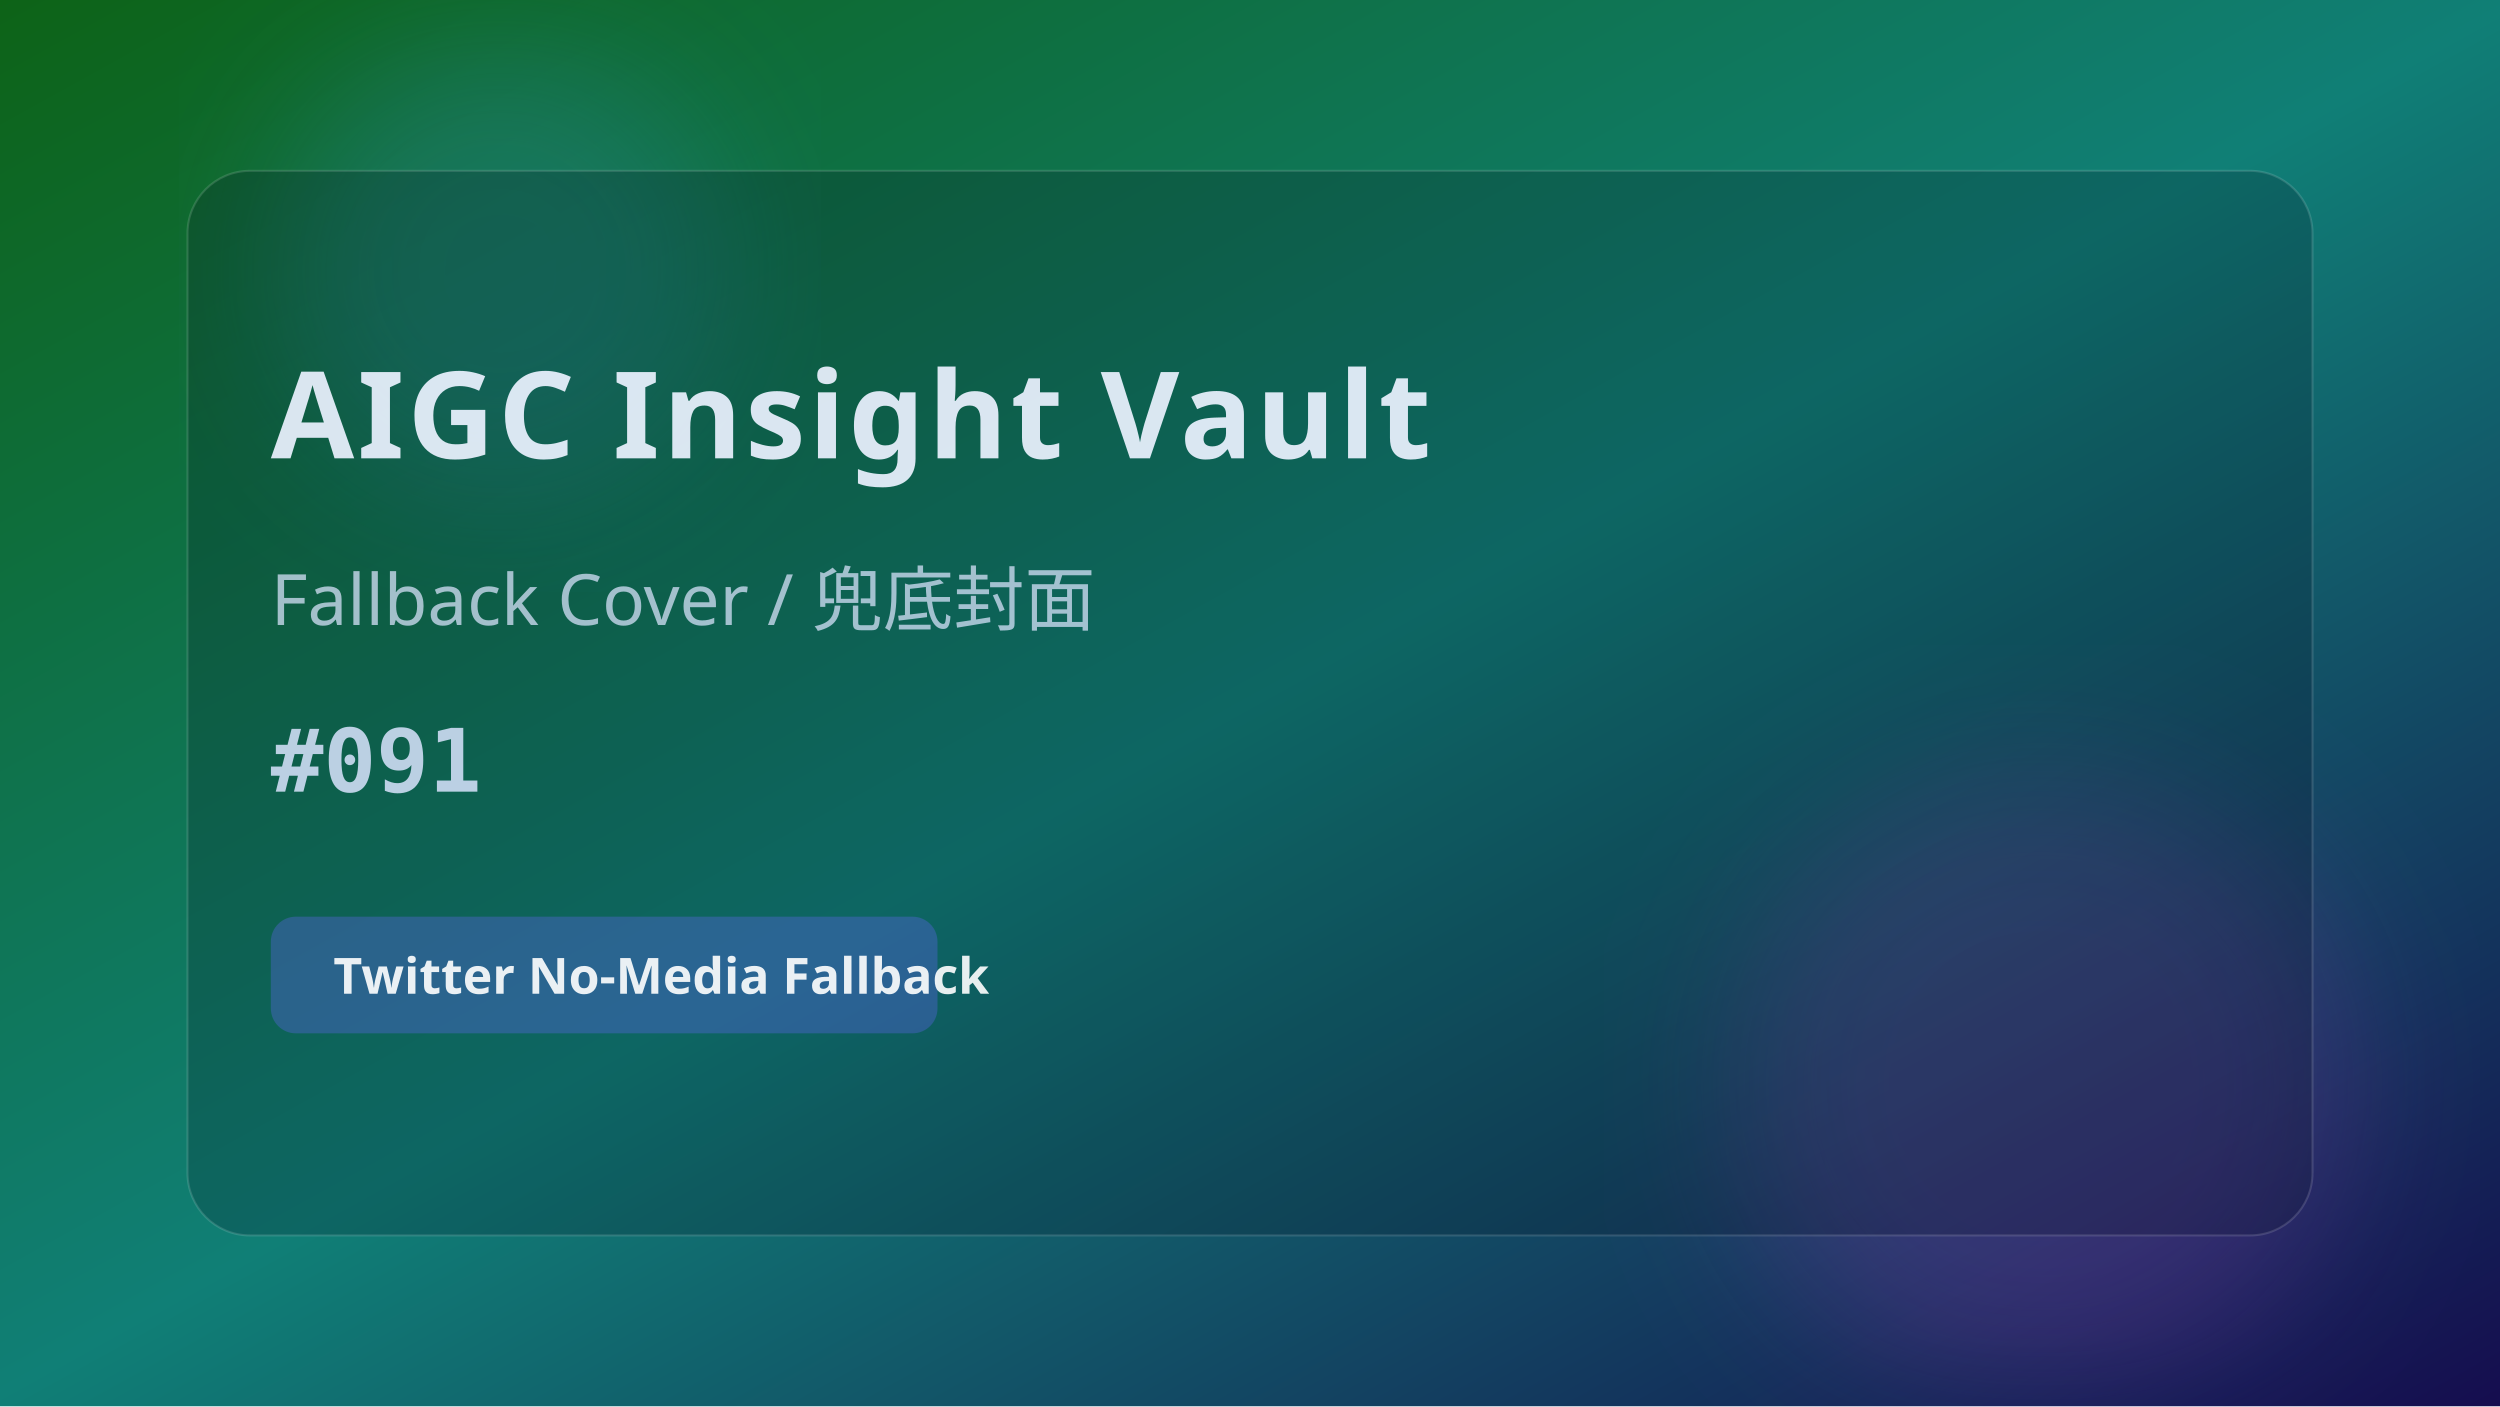
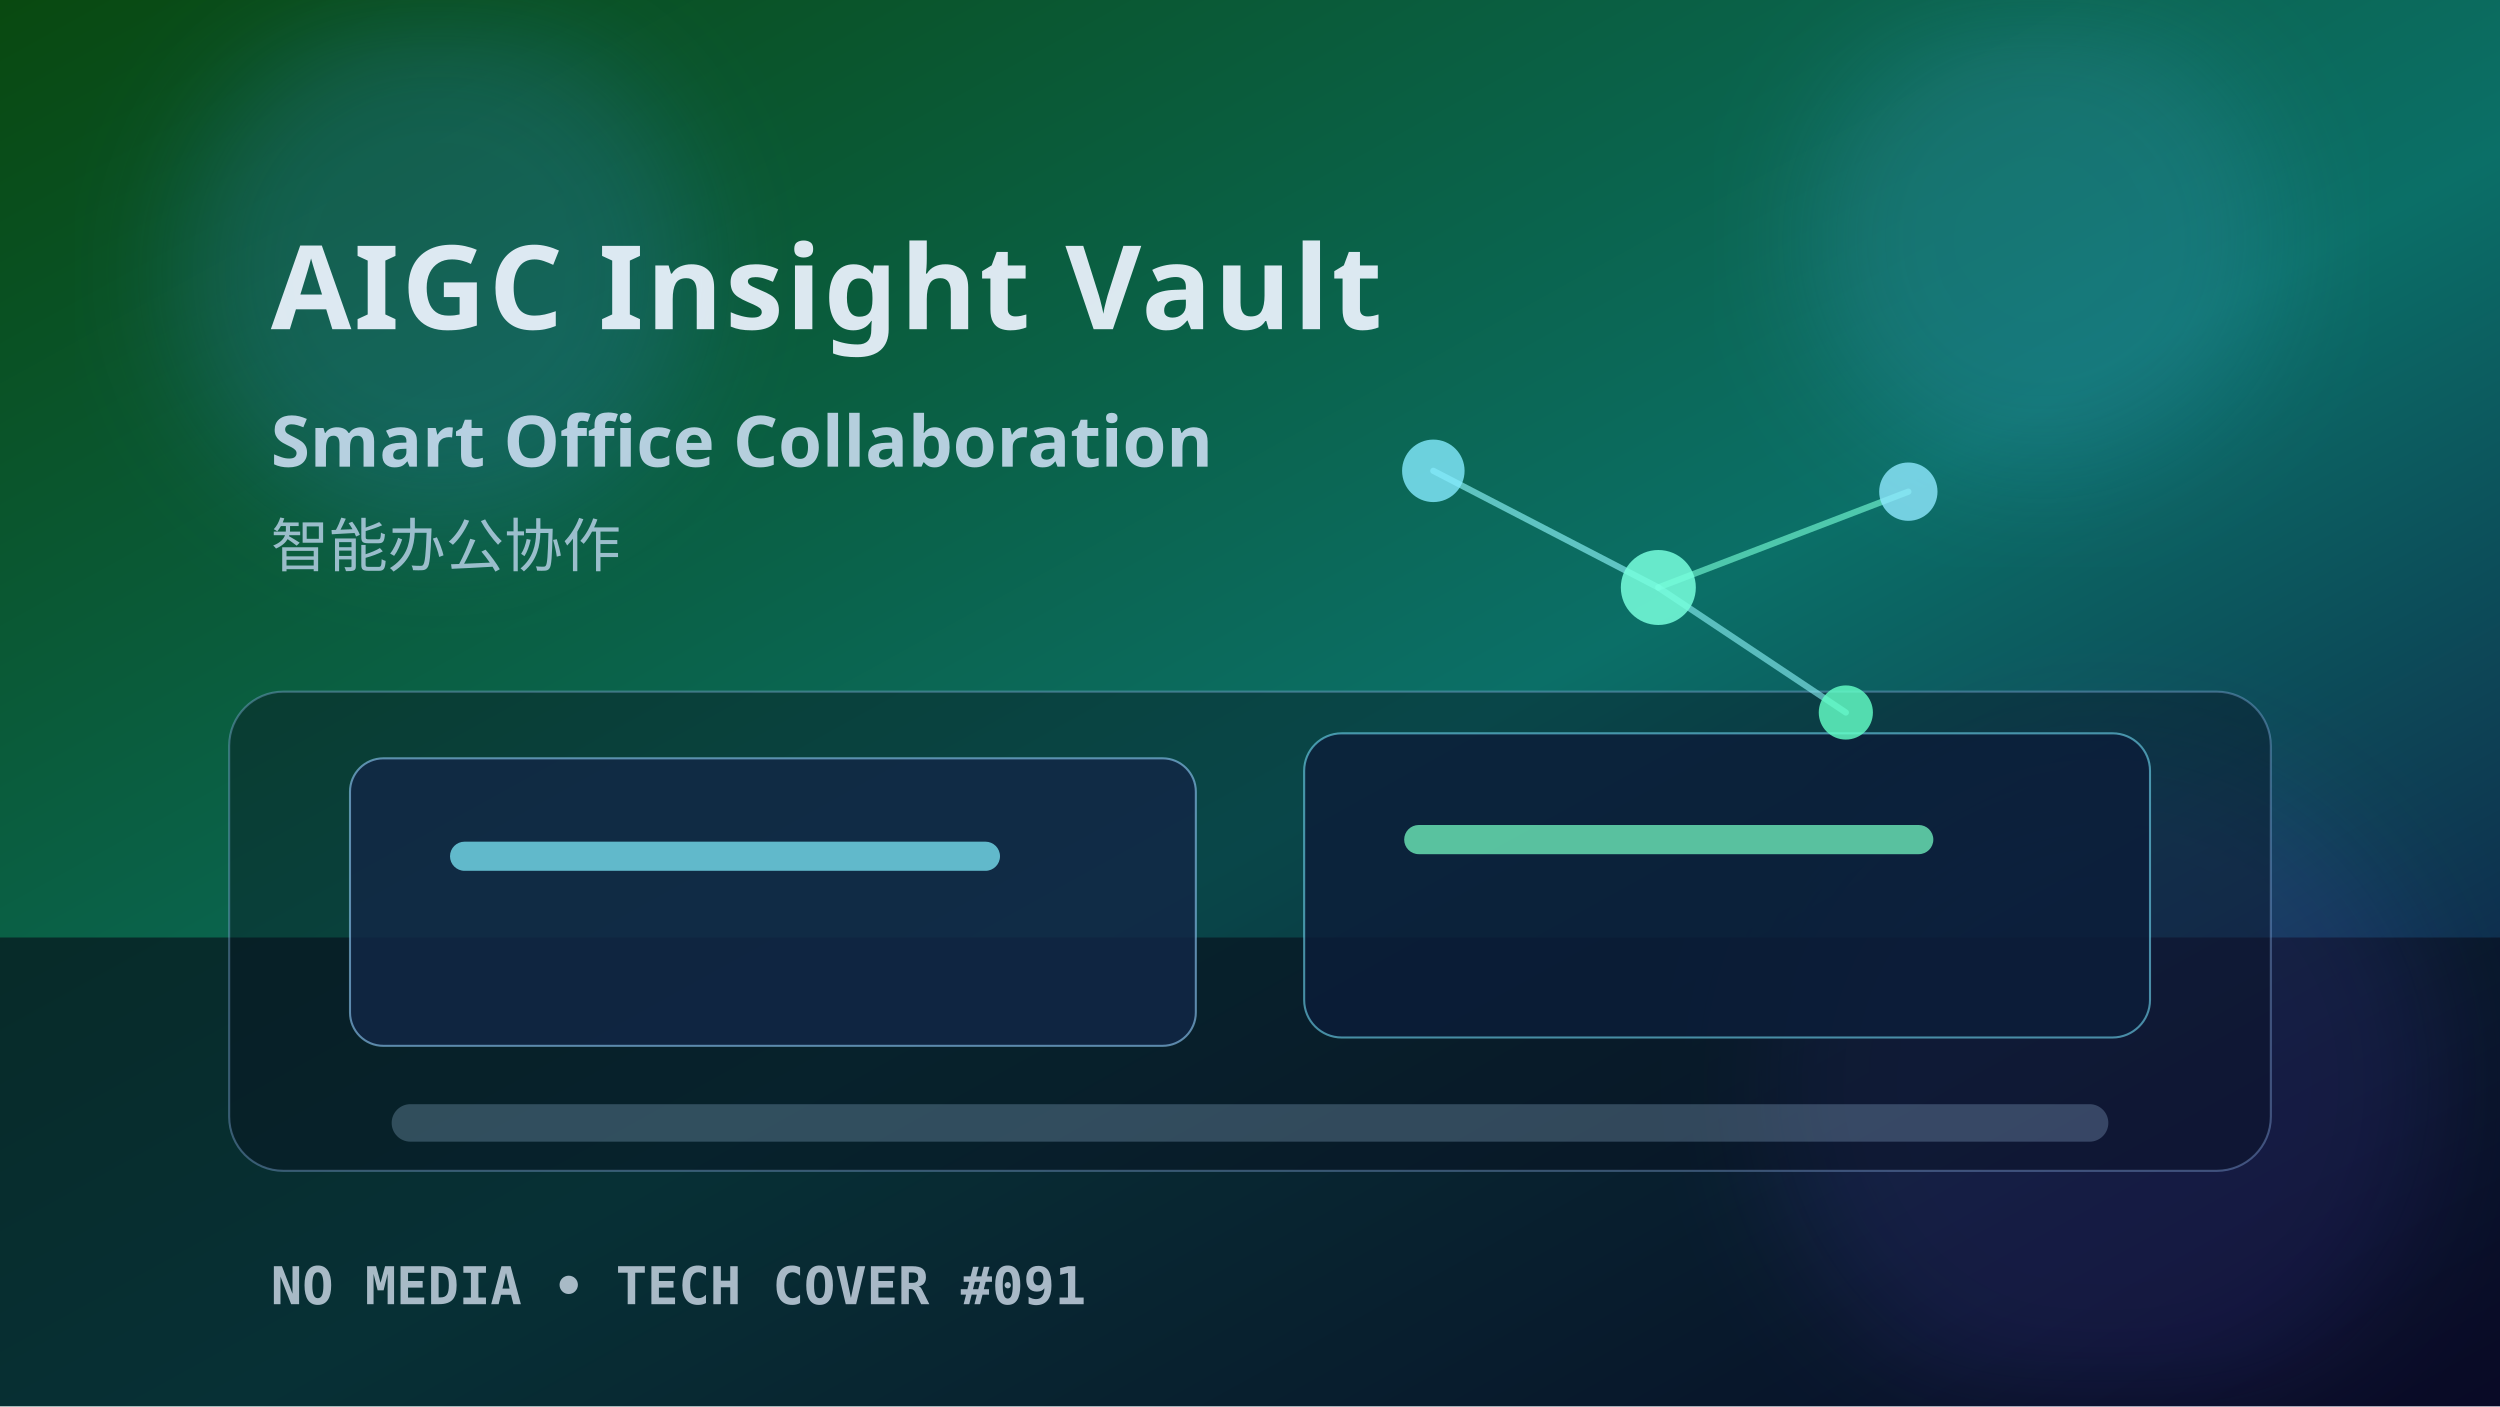
- <svg xmlns="http://www.w3.org/2000/svg" width="1200" height="675" viewBox="0 0 1200 675" role="img" aria-label="AIGC fallback cover 91">
+ <svg xmlns="http://www.w3.org/2000/svg" width="1200" height="675" viewBox="0 0 1200 675" role="img" aria-label="AIGC fallback cover 91" data-scene="smart-office">
  <defs>
    <linearGradient id="g91" x1="0" y1="0" x2="1" y2="1">
-       <stop offset="0%" stop-color="hsl(127, 76%, 22%)" />
-       <stop offset="50%" stop-color="hsl(175, 78%, 28%)" />
-       <stop offset="100%" stop-color="hsl(247, 72%, 18%)" />
+       <stop offset="0%" stop-color="hsl(127, 78%, 16%)" />
+       <stop offset="55%" stop-color="hsl(175, 82%, 24%)" />
+       <stop offset="100%" stop-color="hsl(247, 74%, 14%)" />
    </linearGradient>
    <filter id="blur" x="-20%" y="-20%" width="140%" height="140%">
-       <feGaussianBlur stdDeviation="36" />
+       <feGaussianBlur stdDeviation="28" />
    </filter>
  </defs>
  <rect width="1200" height="675" fill="url(#g91)" />
-   <circle cx="240" cy="130" r="110" fill="hsl(207, 90%, 60%)" opacity="0.20" filter="url(#blur)" />
-   <circle cx="980" cy="520" r="150" fill="hsl(295, 90%, 62%)" opacity="0.16" filter="url(#blur)" />
-   <rect x="90" y="82" width="1020" height="511" rx="30" fill="rgba(8, 15, 32, 0.22)" stroke="rgba(255,255,255,0.14)" />
-   <text x="130" y="220" fill="rgba(236,242,255,0.92)" font-family="'Segoe UI', 'PingFang SC', 'Microsoft YaHei', sans-serif" font-size="58" font-weight="700" letter-spacing="1.5">AIGC Insight Vault</text>
-   <text x="130" y="300" fill="rgba(220,230,255,0.72)" font-family="'Segoe UI', 'PingFang SC', 'Microsoft YaHei', sans-serif" font-size="34" font-weight="500">Fallback Cover / 兜底封面</text>
-   <text x="130" y="380" fill="rgba(220,230,255,0.84)" font-family="'JetBrains Mono', 'Menlo', monospace" font-size="42" font-weight="700">#091</text>
-   <rect x="130" y="440" width="320" height="56" rx="12" fill="rgba(99, 102, 241, 0.34)" />
-   <text x="160" y="477" fill="rgba(255,255,255,0.9)" font-family="'Segoe UI', 'PingFang SC', 'Microsoft YaHei', sans-serif" font-size="24" font-weight="600">Twitter No-Media Fallback</text>
+   <rect y="450" width="1200" height="225" fill="rgba(5, 10, 24, 0.62)" />
+   <circle cx="210" cy="130" r="124" fill="hsl(211, 92%, 60%)" opacity="0.2" filter="url(#blur)" />
+   <circle cx="980" cy="115" r="112" fill="hsl(205, 94%, 66%)" opacity="0.16" filter="url(#blur)" />
+   <circle cx="1010" cy="520" r="160" fill="hsl(257, 90%, 62%)" opacity="0.12" filter="url(#blur)" />
+   <g id="workspace-desk">
+     <rect x="110" y="332" width="980" height="230" rx="26" fill="rgba(8, 16, 32, 0.42)" stroke="rgba(158,198,255,0.34)" />
+     <rect x="168" y="364" width="406" height="138" rx="16" fill="rgba(18, 38, 70, 0.82)" stroke="rgba(150,210,255,0.58)" />
+     <rect x="626" y="352" width="406" height="146" rx="18" fill="rgba(12, 28, 56, 0.82)" stroke="rgba(120,230,255,0.56)" />
+     <rect x="216" y="404" width="264" height="14" rx="7" fill="rgba(130, 240, 255, 0.72)" />
+     <rect x="674" y="396" width="254" height="14" rx="7" fill="rgba(120, 255, 198, 0.72)" />
+     <rect x="188" y="530" width="824" height="18" rx="9" fill="rgba(185, 220, 255, 0.24)" />
+   </g>
+   <g id="ai-network" stroke-linecap="round">
+     <line x1="688" y1="226" x2="796" y2="282" stroke="rgba(147, 250, 255, 0.62)" stroke-width="3" />
+     <line x1="796" y1="282" x2="916" y2="236" stroke="rgba(120, 255, 214, 0.62)" stroke-width="3" />
+     <line x1="796" y1="282" x2="886" y2="342" stroke="rgba(147, 250, 255, 0.58)" stroke-width="3" />
+     <circle cx="688" cy="226" r="15" fill="rgba(132, 235, 255, 0.8)" />
+     <circle cx="796" cy="282" r="18" fill="rgba(119, 255, 221, 0.85)" />
+     <circle cx="916" cy="236" r="14" fill="rgba(143, 232, 255, 0.8)" />
+     <circle cx="886" cy="342" r="13" fill="rgba(99, 255, 199, 0.82)" />
+   </g>
+   <text x="130" y="158" fill="rgba(238,244,255,0.92)" font-family="'Segoe UI', 'PingFang SC', 'Microsoft YaHei', sans-serif" font-size="56" font-weight="700" letter-spacing="1.2">AIGC Insight Vault</text>
+   <text x="130" y="224" fill="rgba(218,232,255,0.82)" font-family="'Segoe UI', 'PingFang SC', 'Microsoft YaHei', sans-serif" font-size="34" font-weight="600">Smart Office Collaboration</text>
+   <text x="130" y="272" fill="rgba(210,226,255,0.72)" font-family="'Segoe UI', 'PingFang SC', 'Microsoft YaHei', sans-serif" font-size="28" font-weight="500">智能办公协作</text>
+   <text x="130" y="626" fill="rgba(230,240,255,0.72)" font-family="'JetBrains Mono', 'Menlo', monospace" font-size="25" font-weight="600">NO MEDIA • TECH COVER #091</text>
</svg>
